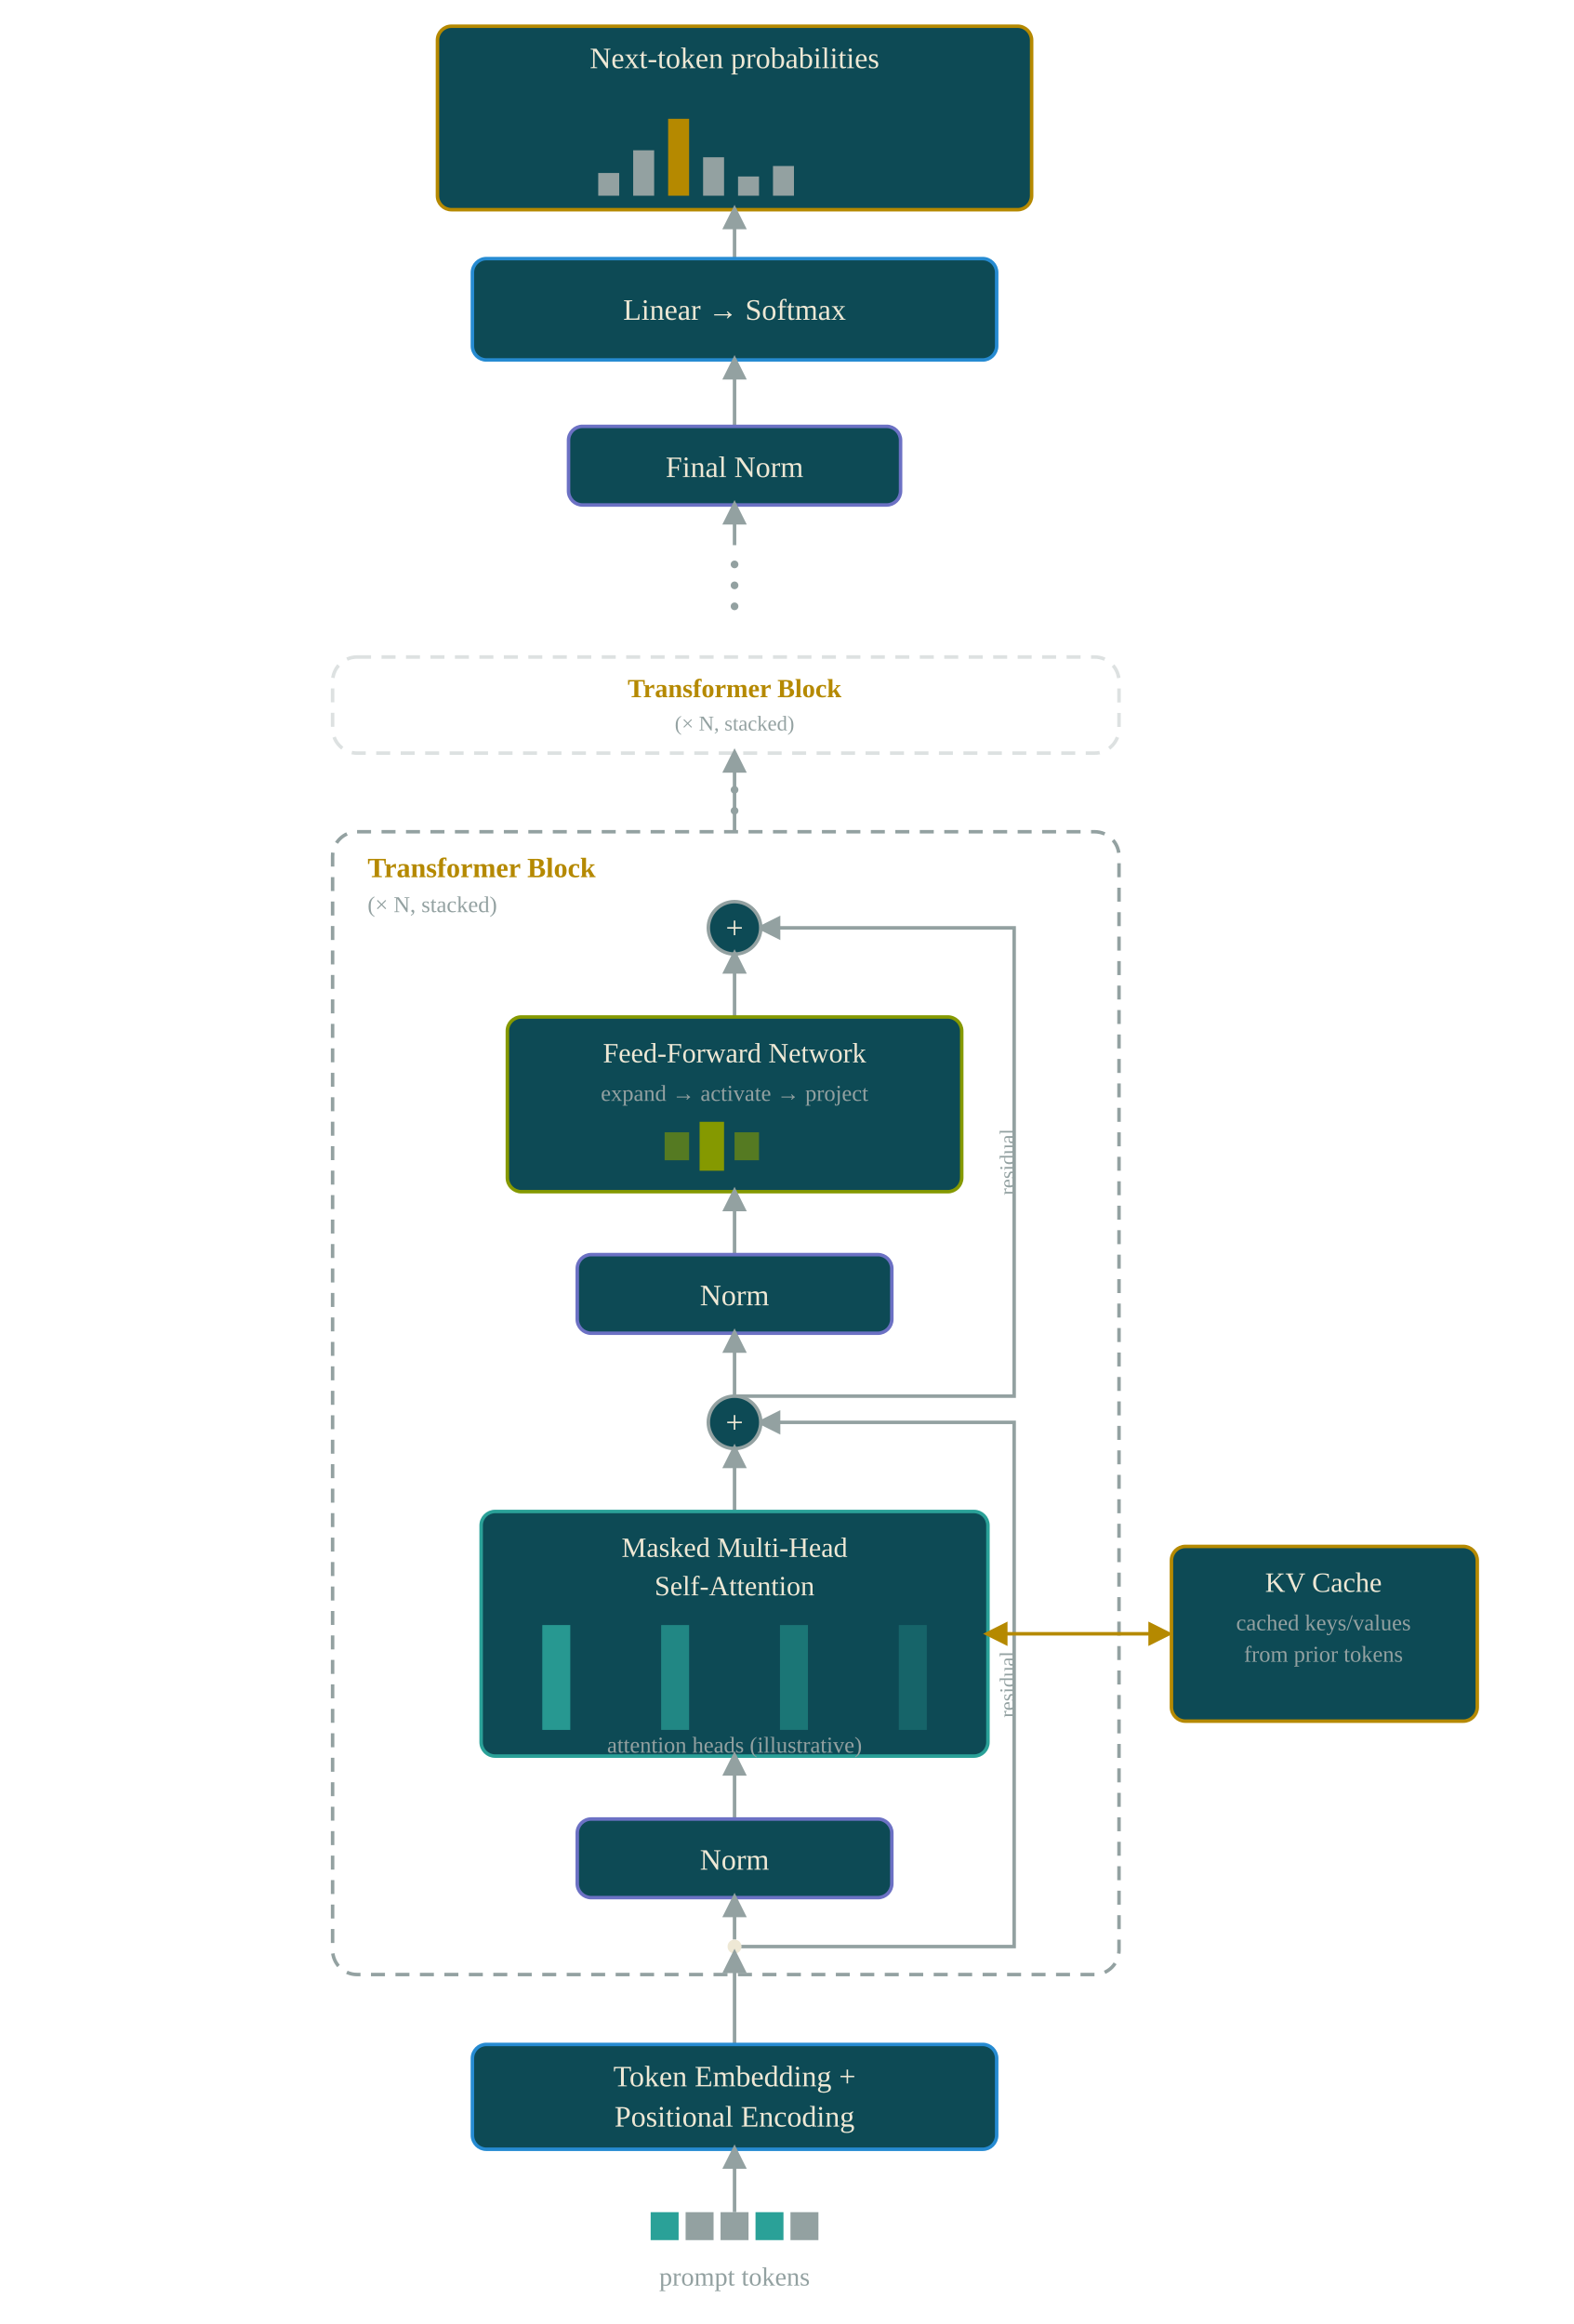
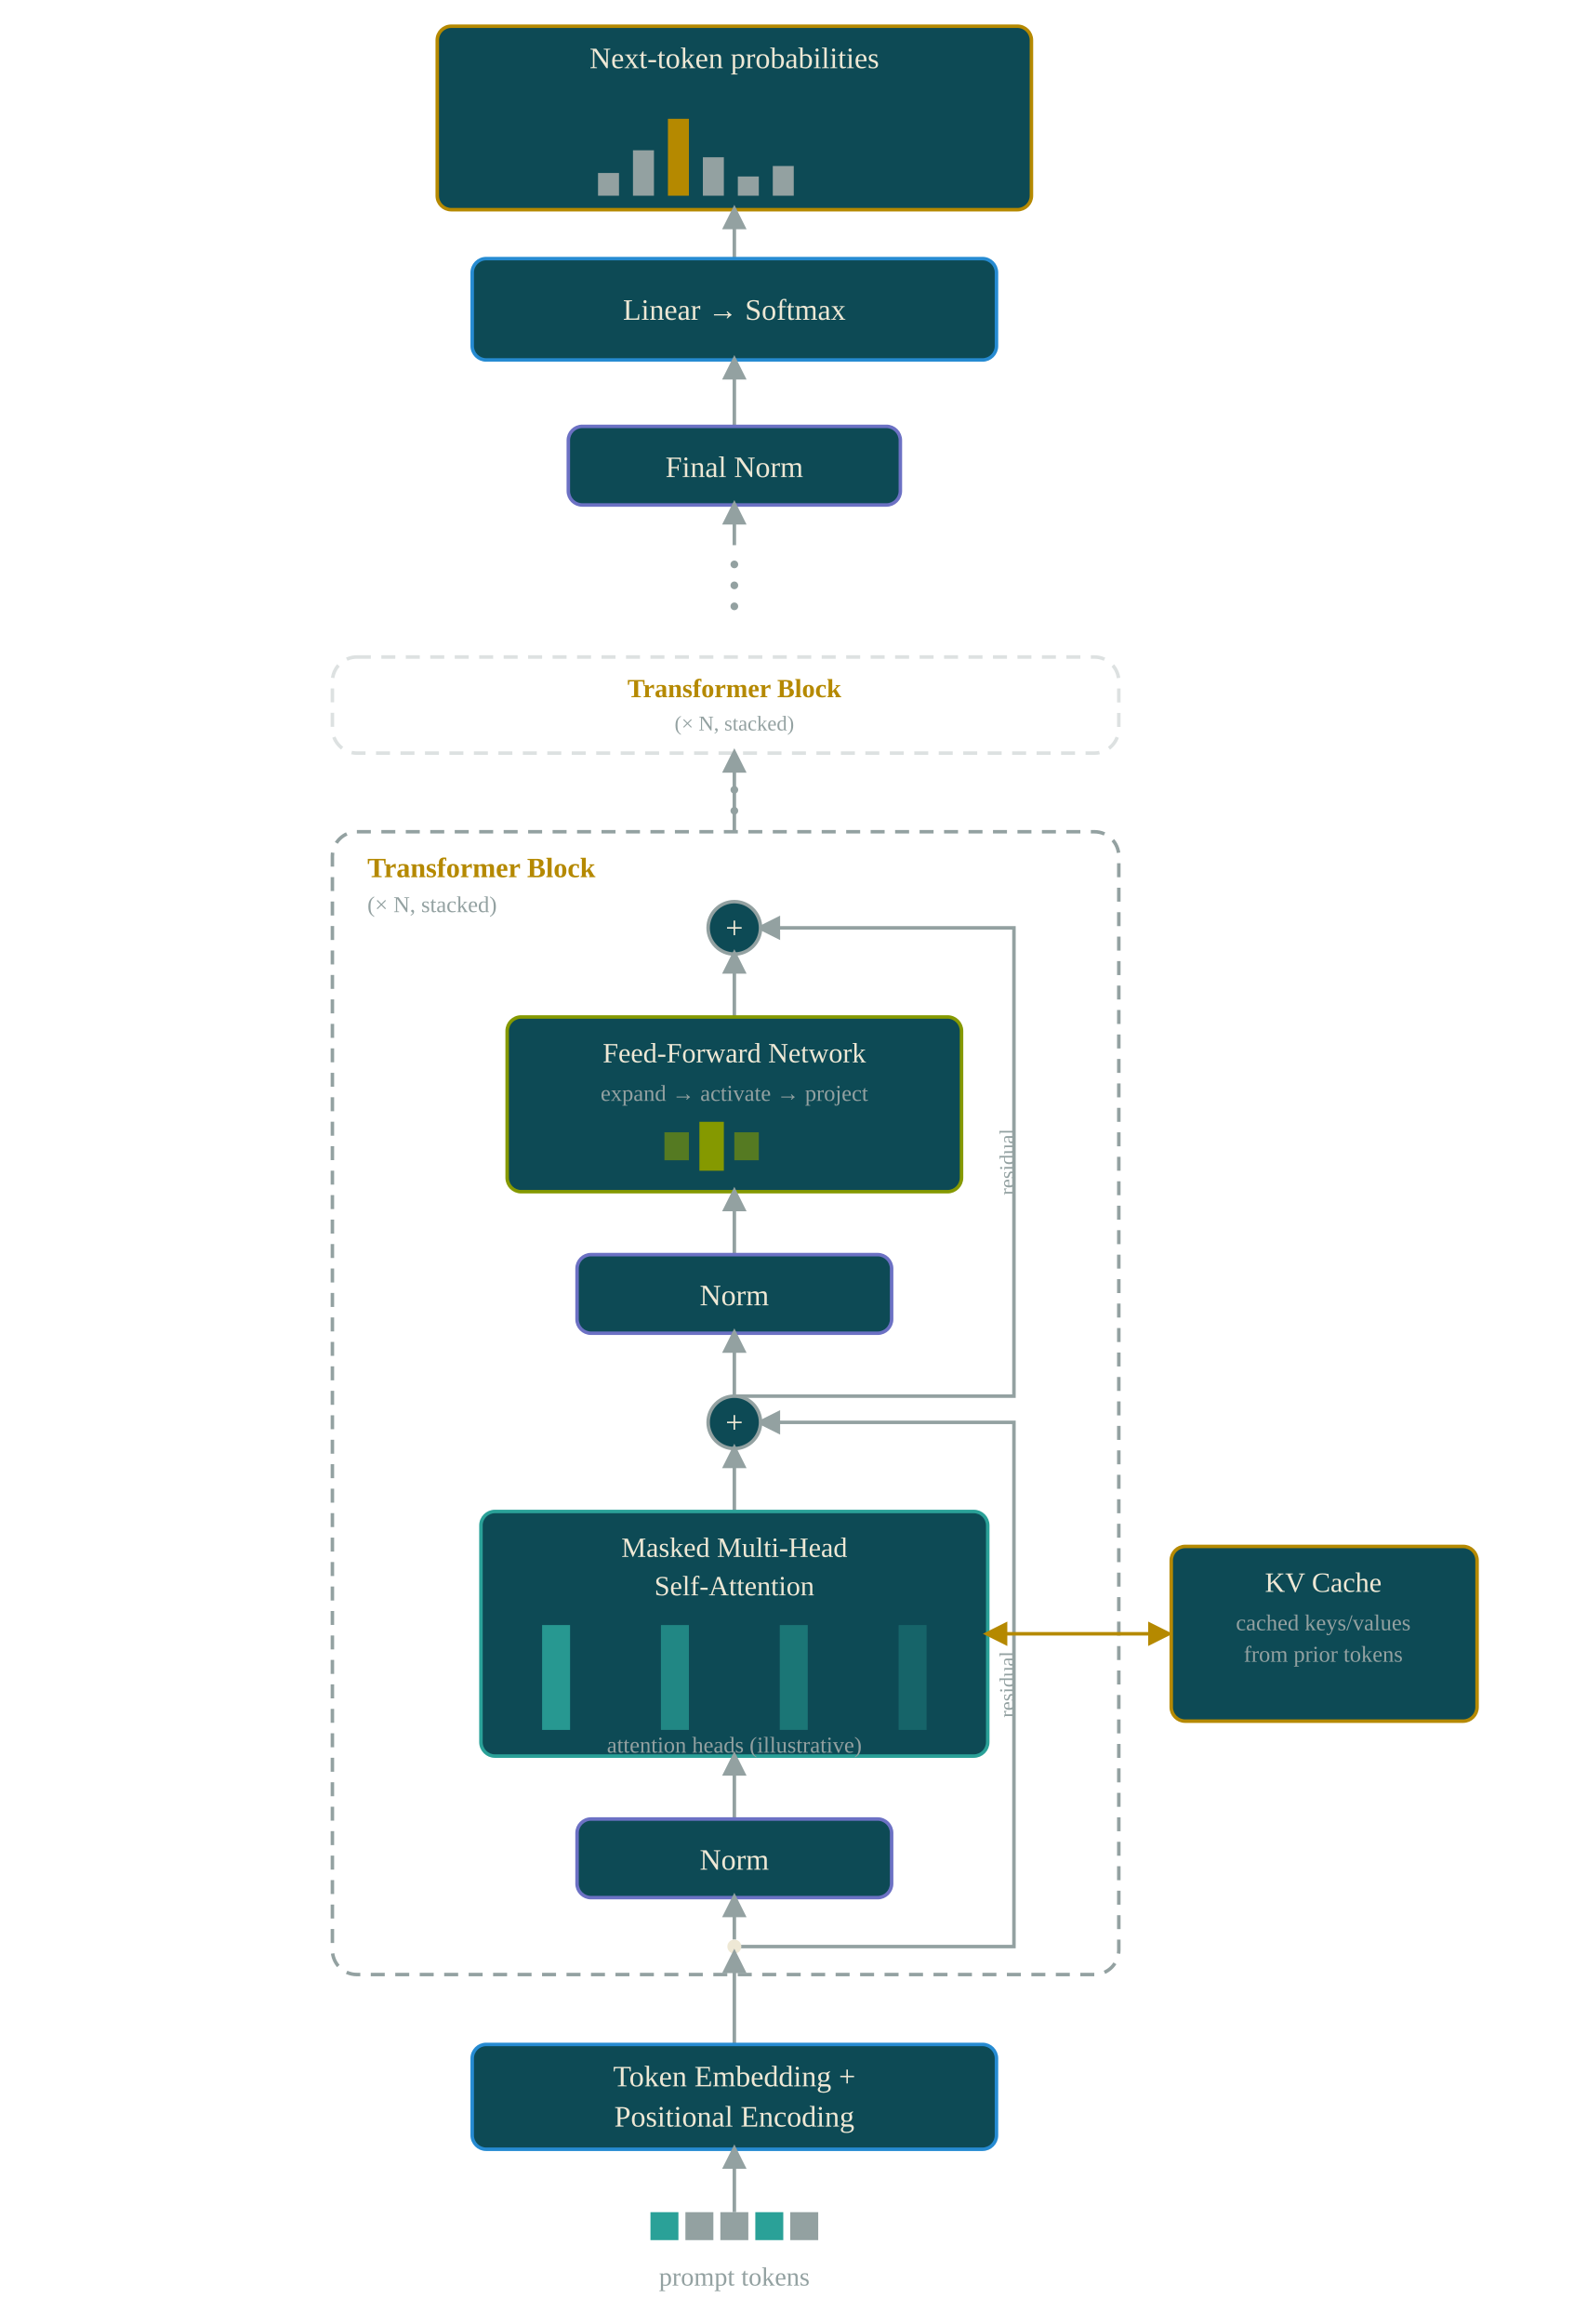
- <svg xmlns="http://www.w3.org/2000/svg" width="623" height="920" viewBox="0 0 900 1330">
+ <svg xmlns="http://www.w3.org/2000/svg" width="677" height="1000" viewBox="0 0 900 1330">
  <defs>
    <marker id="arrow" viewBox="0 0 10 10" refX="8" refY="5" markerWidth="7" markerHeight="7" orient="auto-start-reverse">
      <path d="M0,0 L10,5 L0,10 z" fill="#93a1a1" />
    </marker>
    <marker id="arrowAmber" viewBox="0 0 10 10" refX="8" refY="5" markerWidth="7" markerHeight="7" orient="auto-start-reverse">
      <path d="M0,0 L10,5 L0,10 z" fill="#b58900" />
    </marker>
  </defs>
  <rect x="250" y="15" width="340" height="105" rx="8" fill="#0d4a55" stroke="#b58900" stroke-width="2" />
  <text x="420" y="39" text-anchor="middle" font-size="17" fill="#eee8d5">Next-token probabilities</text>
  <rect x="342" y="99" width="12" height="13" fill="#93a1a1" />
  <rect x="362" y="86" width="12" height="26" fill="#93a1a1" />
  <rect x="382" y="68" width="12" height="44" fill="#b58900" />
  <rect x="402" y="90" width="12" height="22" fill="#93a1a1" />
  <rect x="422" y="101" width="12" height="11" fill="#93a1a1" />
  <rect x="442" y="95" width="12" height="17" fill="#93a1a1" />
  <line x1="420" y1="148" x2="420" y2="120" stroke="#93a1a1" stroke-width="2" marker-end="url(#arrow)" />
  <rect x="270" y="148" width="300" height="58" rx="8" fill="#0d4a55" stroke="#268bd2" stroke-width="2" />
  <text x="420" y="183" text-anchor="middle" font-size="17" fill="#eee8d5">Linear → Softmax</text>
  <line x1="420" y1="244" x2="420" y2="206" stroke="#93a1a1" stroke-width="2" marker-end="url(#arrow)" />
  <rect x="325" y="244" width="190" height="45" rx="8" fill="#0d4a55" stroke="#6c71c4" stroke-width="2" />
  <text x="420" y="273" text-anchor="middle" font-size="17" fill="#eee8d5">Final Norm</text>
  <line x1="420" y1="312" x2="420" y2="289" stroke="#93a1a1" stroke-width="2" marker-end="url(#arrow)" />
  <circle cx="420" cy="323" r="2.2" fill="#93a1a1" />
  <circle cx="420" cy="335" r="2.2" fill="#93a1a1" />
  <circle cx="420" cy="347" r="2.2" fill="#93a1a1" />
  <rect x="190" y="376" width="450" height="55" rx="14" fill="none" stroke="#93a1a1" stroke-width="2" stroke-dasharray="8,6" opacity="0.32" />
  <text x="420" y="399" text-anchor="middle" font-size="15" font-weight="bold" fill="#b58900">Transformer Block</text>
  <text x="420" y="418" text-anchor="middle" font-size="12" fill="#93a1a1">(× N, stacked)</text>
  <line x1="420" y1="476" x2="420" y2="431" stroke="#93a1a1" stroke-width="2" marker-end="url(#arrow)" />
  <circle cx="420" cy="440" r="2.2" fill="#93a1a1" />
  <circle cx="420" cy="452" r="2.2" fill="#93a1a1" />
  <circle cx="420" cy="464" r="2.2" fill="#93a1a1" />
  <rect x="190" y="476" width="450" height="654" rx="14" fill="none" stroke="#93a1a1" stroke-width="2" stroke-dasharray="8,6" />
  <text x="210" y="502" font-size="16" fill="#b58900" font-weight="bold">Transformer Block</text>
  <text x="210" y="522" font-size="13" fill="#93a1a1">(× N, stacked)</text>
  <path d="M420,1114 L580,1114 L580,814 L435,814" fill="none" stroke="#93a1a1" stroke-width="2" marker-end="url(#arrow)" />
  <text x="580" y="964" font-size="12" fill="#93a1a1" transform="rotate(-90 580 964)" text-anchor="middle">residual</text>
  <path d="M420,799 L580,799 L580,531 L435,531" fill="none" stroke="#93a1a1" stroke-width="2" marker-end="url(#arrow)" />
  <text x="580" y="665" font-size="12" fill="#93a1a1" transform="rotate(-90 580 665)" text-anchor="middle">residual</text>
  <circle cx="420" cy="531" r="15" fill="#0d4a55" stroke="#93a1a1" stroke-width="2" />
  <text x="420" y="537" text-anchor="middle" font-size="18" fill="#eee8d5">+</text>
  <line x1="420" y1="582" x2="420" y2="546" stroke="#93a1a1" stroke-width="2" marker-end="url(#arrow)" />
  <rect x="290" y="582" width="260" height="100" rx="8" fill="#0d4a55" stroke="#859900" stroke-width="2" />
  <text x="420" y="608" text-anchor="middle" font-size="16" fill="#eee8d5">Feed-Forward Network</text>
  <text x="420" y="630" text-anchor="middle" font-size="13" fill="#93a1a1">expand → activate → project</text>
  <rect x="380" y="648" width="14" height="16" fill="#859900" opacity="0.6" />
  <rect x="400" y="642" width="14" height="28" fill="#859900" />
  <rect x="420" y="648" width="14" height="16" fill="#859900" opacity="0.6" />
  <line x1="420" y1="718" x2="420" y2="682" stroke="#93a1a1" stroke-width="2" marker-end="url(#arrow)" />
  <rect x="330" y="718" width="180" height="45" rx="8" fill="#0d4a55" stroke="#6c71c4" stroke-width="2" />
  <text x="420" y="747" text-anchor="middle" font-size="17" fill="#eee8d5">Norm</text>
  <line x1="420" y1="799" x2="420" y2="763" stroke="#93a1a1" stroke-width="2" marker-end="url(#arrow)" />
  <circle cx="420" cy="814" r="15" fill="#0d4a55" stroke="#93a1a1" stroke-width="2" />
  <text x="420" y="820" text-anchor="middle" font-size="18" fill="#eee8d5">+</text>
  <line x1="420" y1="865" x2="420" y2="829" stroke="#93a1a1" stroke-width="2" marker-end="url(#arrow)" />
  <rect x="275" y="865" width="290" height="140" rx="8" fill="#0d4a55" stroke="#2aa198" stroke-width="2" />
  <text x="420" y="891" text-anchor="middle" font-size="16" fill="#eee8d5">Masked Multi-Head</text>
  <text x="420" y="913" text-anchor="middle" font-size="16" fill="#eee8d5">Self-Attention</text>
  <rect x="310" y="930" width="16" height="60" fill="#2aa198" opacity="0.9" />
  <rect x="378" y="930" width="16" height="60" fill="#2aa198" opacity="0.7" />
  <rect x="446" y="930" width="16" height="60" fill="#2aa198" opacity="0.5" />
  <rect x="514" y="930" width="16" height="60" fill="#2aa198" opacity="0.3" />
  <text x="420" y="1003" text-anchor="middle" font-size="13" fill="#93a1a1">attention heads (illustrative)</text>
  <line x1="565" y1="935" x2="668" y2="935" stroke="#b58900" stroke-width="2" marker-start="url(#arrowAmber)" marker-end="url(#arrowAmber)" />
  <rect x="670" y="885" width="175" height="100" rx="8" fill="#0d4a55" stroke="#b58900" stroke-width="2" />
  <text x="757" y="911" text-anchor="middle" font-size="16" fill="#eee8d5">KV Cache</text>
  <text x="757" y="933" text-anchor="middle" font-size="13" fill="#93a1a1">cached keys/values</text>
  <text x="757" y="951" text-anchor="middle" font-size="13" fill="#93a1a1">from prior tokens</text>
  <line x1="420" y1="1041" x2="420" y2="1005" stroke="#93a1a1" stroke-width="2" marker-end="url(#arrow)" />
  <rect x="330" y="1041" width="180" height="45" rx="8" fill="#0d4a55" stroke="#6c71c4" stroke-width="2" />
  <text x="420" y="1070" text-anchor="middle" font-size="17" fill="#eee8d5">Norm</text>
  <line x1="420" y1="1110" x2="420" y2="1086" stroke="#93a1a1" stroke-width="2" marker-end="url(#arrow)" />
  <circle cx="420" cy="1114" r="4" fill="#eee8d5" />
  <line x1="420" y1="1170" x2="420" y2="1118" stroke="#93a1a1" stroke-width="2" marker-end="url(#arrow)" />
  <rect x="270" y="1170" width="300" height="60" rx="8" fill="#0d4a55" stroke="#268bd2" stroke-width="2" />
  <text x="420" y="1194" text-anchor="middle" font-size="17" fill="#eee8d5">Token Embedding +</text>
  <text x="420" y="1217" text-anchor="middle" font-size="17" fill="#eee8d5">Positional Encoding</text>
  <line x1="420" y1="1266" x2="420" y2="1230" stroke="#93a1a1" stroke-width="2" marker-end="url(#arrow)" />
  <rect x="372" y="1266" width="16" height="16" fill="#2aa198" />
  <rect x="392" y="1266" width="16" height="16" fill="#93a1a1" />
  <rect x="412" y="1266" width="16" height="16" fill="#93a1a1" />
  <rect x="432" y="1266" width="16" height="16" fill="#2aa198" />
  <rect x="452" y="1266" width="16" height="16" fill="#93a1a1" />
  <text x="420" y="1308" text-anchor="middle" font-size="15" fill="#93a1a1">prompt tokens</text>
</svg>
